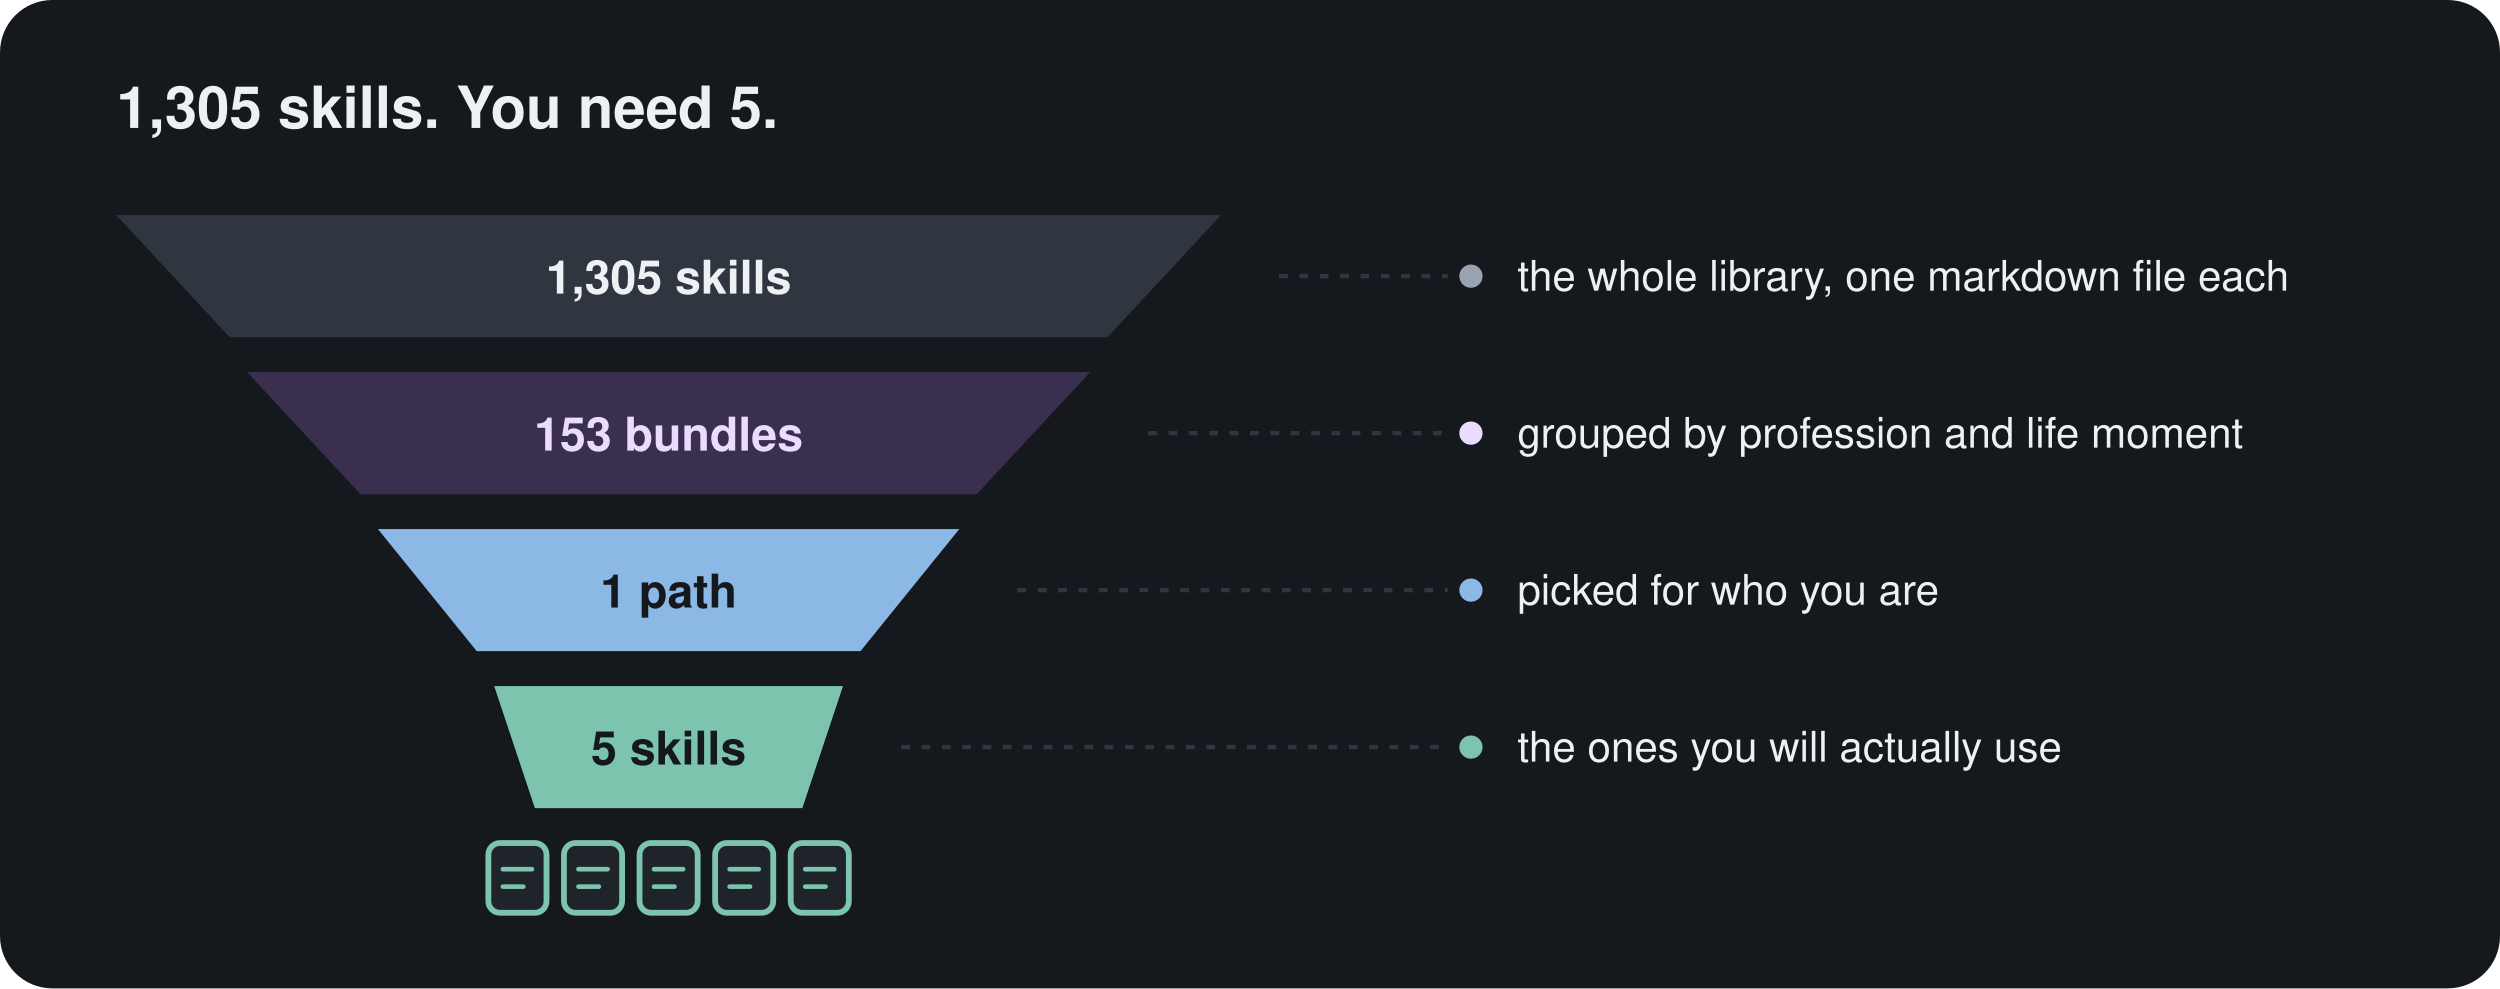
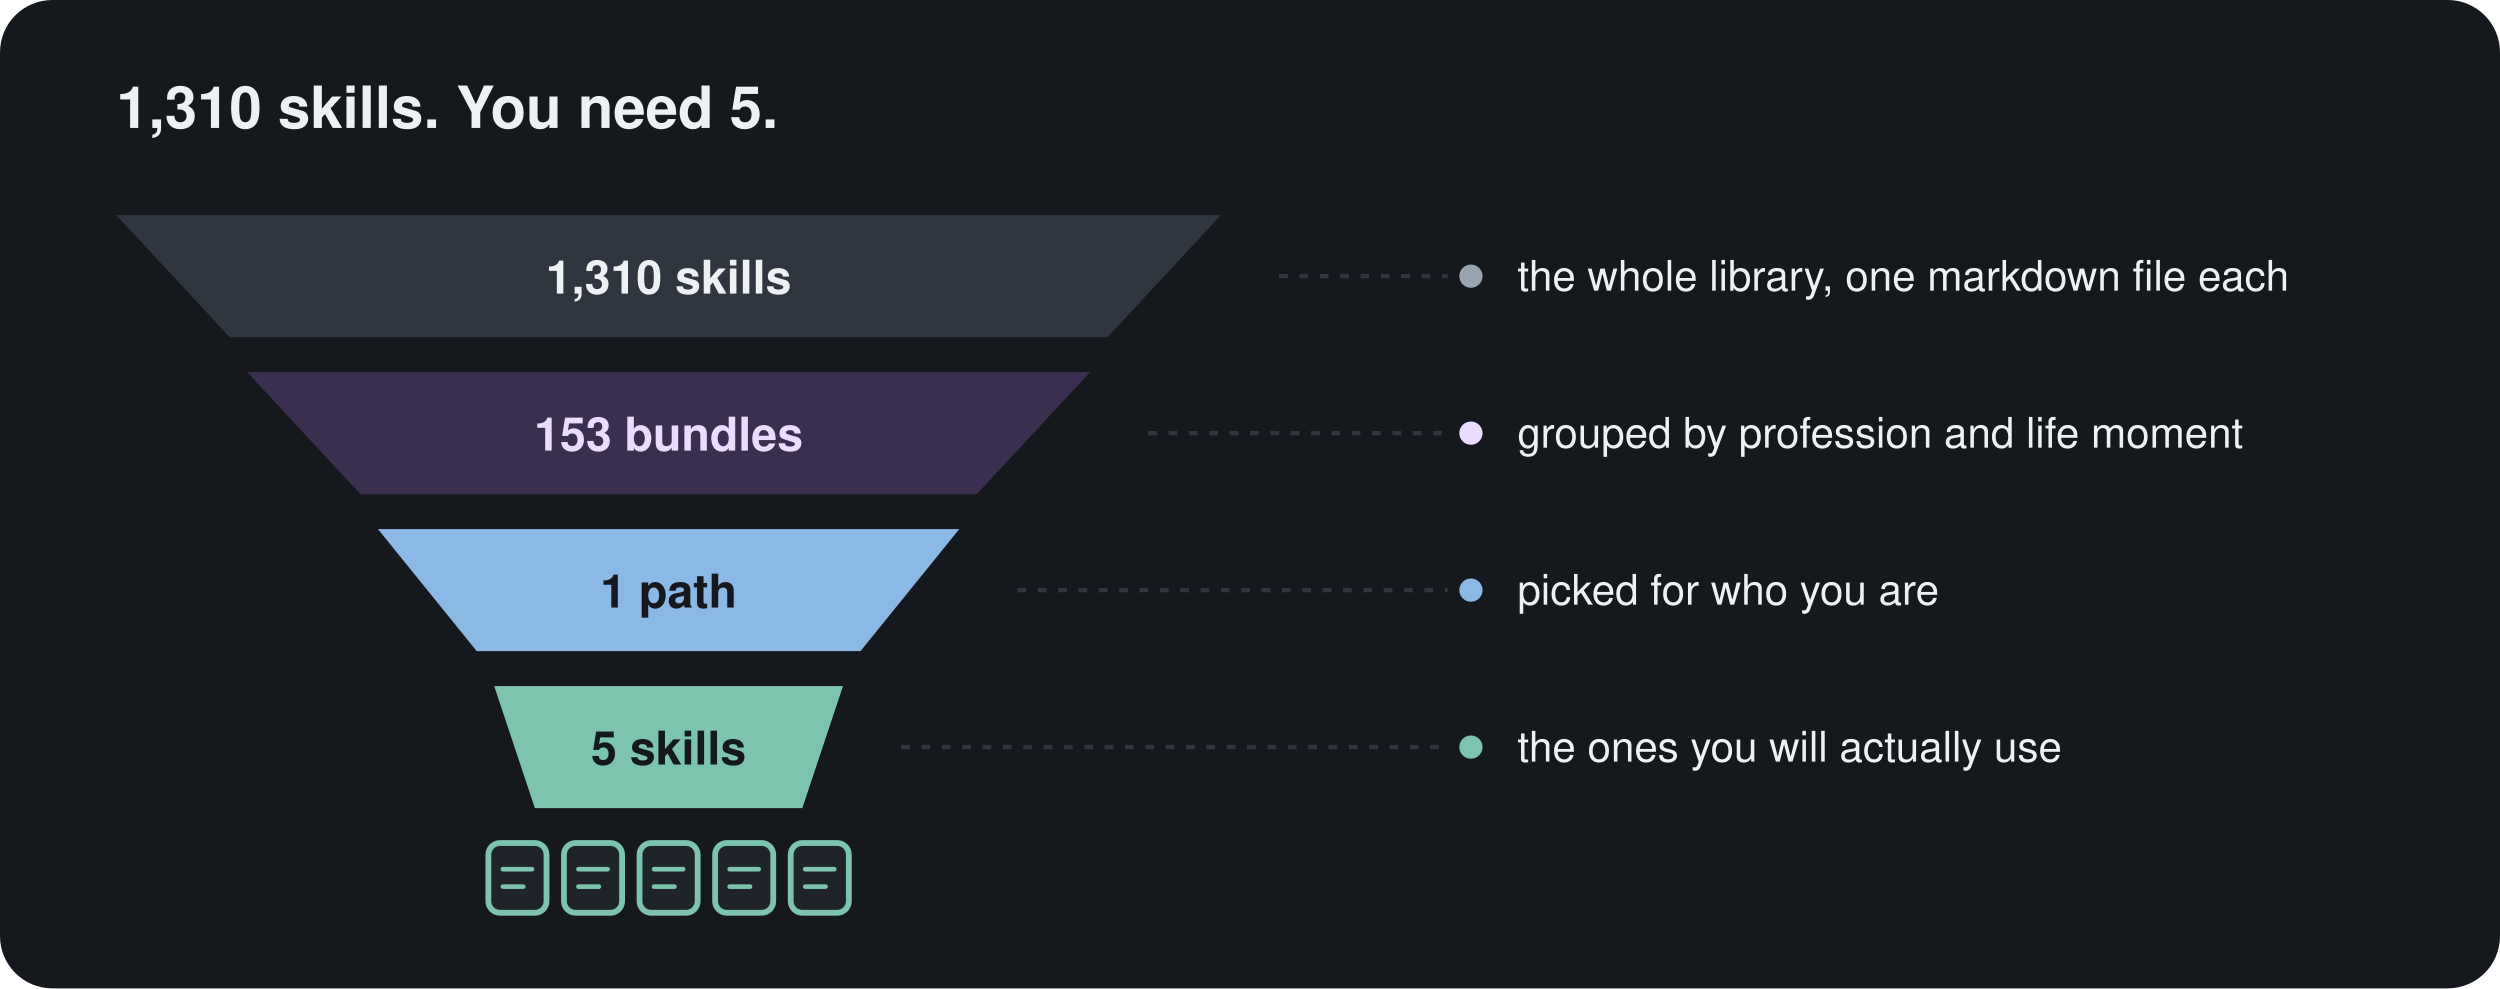
- <svg xmlns="http://www.w3.org/2000/svg" width="860" height="340" viewBox="0 0 860 340" role="img" aria-label="A funnel: 1,305 skills in the library, 153 bundles, one path picked for you, and the 5 skills you will actually use.">
+ <svg xmlns="http://www.w3.org/2000/svg" width="860" height="340" viewBox="0 0 860 340" role="img" aria-label="A funnel: 1,310 skills in the library, 153 bundles, one path picked for you, and the 5 skills you will actually use.">
  <style>
    text{font-family:-apple-system, BlinkMacSystemFont, 'Segoe UI', 'PingFang SC', 'Microsoft YaHei', Helvetica, Arial, sans-serif}
    .ttl{font-size:20px;font-weight:700;fill:#eef1f4}
    .big{font-size:16px;font-weight:700}
    .small{font-size:14.5px;fill:#eef1f4}
    @keyframes rin{0%{opacity:0;transform:translateY(8px)}6%,100%{opacity:1;transform:none}}
    .r0{animation:rin 8s 0.00s infinite both}.r1{animation:rin 8s 0.50s infinite both}.r2{animation:rin 8s 1.00s infinite both}.r3{animation:rin 8s 1.50s infinite both}@keyframes drop0{0%{transform:translate(0,0);opacity:0}8%{opacity:1}70%{transform:translate(108px,208px);opacity:1}82%,100%{transform:translate(108px,208px);opacity:0}}.d0{animation:drop0 3.6s 0.00s ease-in infinite}@keyframes drop1{0%{transform:translate(0,0);opacity:0}8%{opacity:1}70%{transform:translate(54px,208px);opacity:1}82%,100%{transform:translate(54px,208px);opacity:0}}.d1{animation:drop1 3.6s 0.45s ease-in infinite}@keyframes drop2{0%{transform:translate(0,0);opacity:0}8%{opacity:1}70%{transform:translate(0px,208px);opacity:1}82%,100%{transform:translate(0px,208px);opacity:0}}.d2{animation:drop2 3.6s 0.90s ease-in infinite}@keyframes drop3{0%{transform:translate(0,0);opacity:0}8%{opacity:1}70%{transform:translate(-54px,208px);opacity:1}82%,100%{transform:translate(-54px,208px);opacity:0}}.d3{animation:drop3 3.6s 1.35s ease-in infinite}@keyframes drop4{0%{transform:translate(0,0);opacity:0}8%{opacity:1}70%{transform:translate(-108px,208px);opacity:1}82%,100%{transform:translate(-108px,208px);opacity:0}}.d4{animation:drop4 3.6s 1.80s ease-in infinite}@keyframes drop5{0%{transform:translate(0,0);opacity:0}8%{opacity:1}70%{transform:translate(81px,208px);opacity:1}82%,100%{transform:translate(81px,208px);opacity:0}}.d5{animation:drop5 3.6s 2.25s ease-in infinite}@keyframes drop6{0%{transform:translate(0,0);opacity:0}8%{opacity:1}70%{transform:translate(-27px,208px);opacity:1}82%,100%{transform:translate(-27px,208px);opacity:0}}.d6{animation:drop6 3.6s 2.70s ease-in infinite}@keyframes drop7{0%{transform:translate(0,0);opacity:0}8%{opacity:1}70%{transform:translate(-81px,208px);opacity:1}82%,100%{transform:translate(-81px,208px);opacity:0}}.d7{animation:drop7 3.6s 3.15s ease-in infinite}
    .dot{opacity:0}
    @keyframes pop{0%,40%{opacity:0;transform:translateY(-6px)}55%,100%{opacity:1;transform:none}}
    .f{animation:pop 8s infinite both}
    @media (prefers-reduced-motion: reduce){.r0,.r1,.r2,.r3,.f{animation:none!important;opacity:1!important}.dot{animation:none!important;opacity:0!important}}
  </style>
  <rect width="860" height="340" rx="18" fill="#15181d" />
-   <text x="40" y="44" class="ttl">1,305 skills. You need 5.</text>
+   <text x="40" y="44" class="ttl">1,310 skills. You need 5.</text>
  <g class="r0">
    <path d="M40 74H420L381 116H79Z" fill="#2f3640" />
-     <text x="230" y="101" text-anchor="middle" class="big" fill="#eef1f4">1,305 skills</text>
+     <text x="230" y="101" text-anchor="middle" class="big" fill="#eef1f4">1,310 skills</text>
    <path d="M440 95H498" stroke="#2f3640" stroke-width="1.5" stroke-dasharray="3 4" />
    <circle cx="506" cy="95" r="4" fill="#9aa4b1" />
    <text x="522" y="100" class="small">the whole library, one markdown file each</text>
  </g>
  <g class="r1">
    <path d="M85 128H375L336 170H124Z" fill="#3b2f4f" />
    <text x="230" y="155" text-anchor="middle" class="big" fill="#e9dcff">153 bundles</text>
    <path d="M395 149H498" stroke="#2f3640" stroke-width="1.5" stroke-dasharray="3 4" />
    <circle cx="506" cy="149" r="4" fill="#e9dcff" />
    <text x="522" y="154" class="small">grouped by profession and life moment</text>
  </g>
  <g class="r2">
    <path d="M130 182H330L296 224H164Z" fill="#8cb8e6" />
    <text x="230" y="209" text-anchor="middle" class="big" fill="#15181d">1 path</text>
    <path d="M350 203H498" stroke="#2f3640" stroke-width="1.5" stroke-dasharray="3 4" />
    <circle cx="506" cy="203" r="4" fill="#8cb8e6" />
    <text x="522" y="208" class="small">picked for who you are</text>
  </g>
  <g class="r3">
    <path d="M170 236H290L276 278H184Z" fill="#7cc4ae" />
    <text x="230" y="263" text-anchor="middle" class="big" fill="#15181d">5 skills</text>
    <path d="M310 257H498" stroke="#2f3640" stroke-width="1.5" stroke-dasharray="3 4" />
    <circle cx="506" cy="257" r="4" fill="#7cc4ae" />
    <text x="522" y="262" class="small">the ones you will actually use</text>
  </g>
  <circle cx="110" cy="60" r="4" fill="#f2a65a" class="dot d0" />
  <circle cx="170" cy="60" r="4" fill="#f2a65a" class="dot d1" />
  <circle cx="230" cy="60" r="4" fill="#f2a65a" class="dot d2" />
  <circle cx="290" cy="60" r="4" fill="#f2a65a" class="dot d3" />
  <circle cx="350" cy="60" r="4" fill="#f2a65a" class="dot d4" />
  <circle cx="140" cy="60" r="4" fill="#f2a65a" class="dot d5" />
  <circle cx="260" cy="60" r="4" fill="#f2a65a" class="dot d6" />
  <circle cx="320" cy="60" r="4" fill="#f2a65a" class="dot d7" />
  <rect x="168" y="290" width="20" height="24" rx="4" fill="#1f242b" stroke="#7cc4ae" stroke-width="2" class="f" style="animation-delay:2.00s" />
  <path d="M173 299h10M173 305h7" stroke="#7cc4ae" stroke-width="1.6" stroke-linecap="round" class="f" style="animation-delay:2.00s" />
  <rect x="194" y="290" width="20" height="24" rx="4" fill="#1f242b" stroke="#7cc4ae" stroke-width="2" class="f" style="animation-delay:2.15s" />
  <path d="M199 299h10M199 305h7" stroke="#7cc4ae" stroke-width="1.6" stroke-linecap="round" class="f" style="animation-delay:2.15s" />
  <rect x="220" y="290" width="20" height="24" rx="4" fill="#1f242b" stroke="#7cc4ae" stroke-width="2" class="f" style="animation-delay:2.30s" />
  <path d="M225 299h10M225 305h7" stroke="#7cc4ae" stroke-width="1.6" stroke-linecap="round" class="f" style="animation-delay:2.30s" />
  <rect x="246" y="290" width="20" height="24" rx="4" fill="#1f242b" stroke="#7cc4ae" stroke-width="2" class="f" style="animation-delay:2.45s" />
  <path d="M251 299h10M251 305h7" stroke="#7cc4ae" stroke-width="1.6" stroke-linecap="round" class="f" style="animation-delay:2.45s" />
  <rect x="272" y="290" width="20" height="24" rx="4" fill="#1f242b" stroke="#7cc4ae" stroke-width="2" class="f" style="animation-delay:2.60s" />
  <path d="M277 299h10M277 305h7" stroke="#7cc4ae" stroke-width="1.6" stroke-linecap="round" class="f" style="animation-delay:2.60s" />
</svg>
